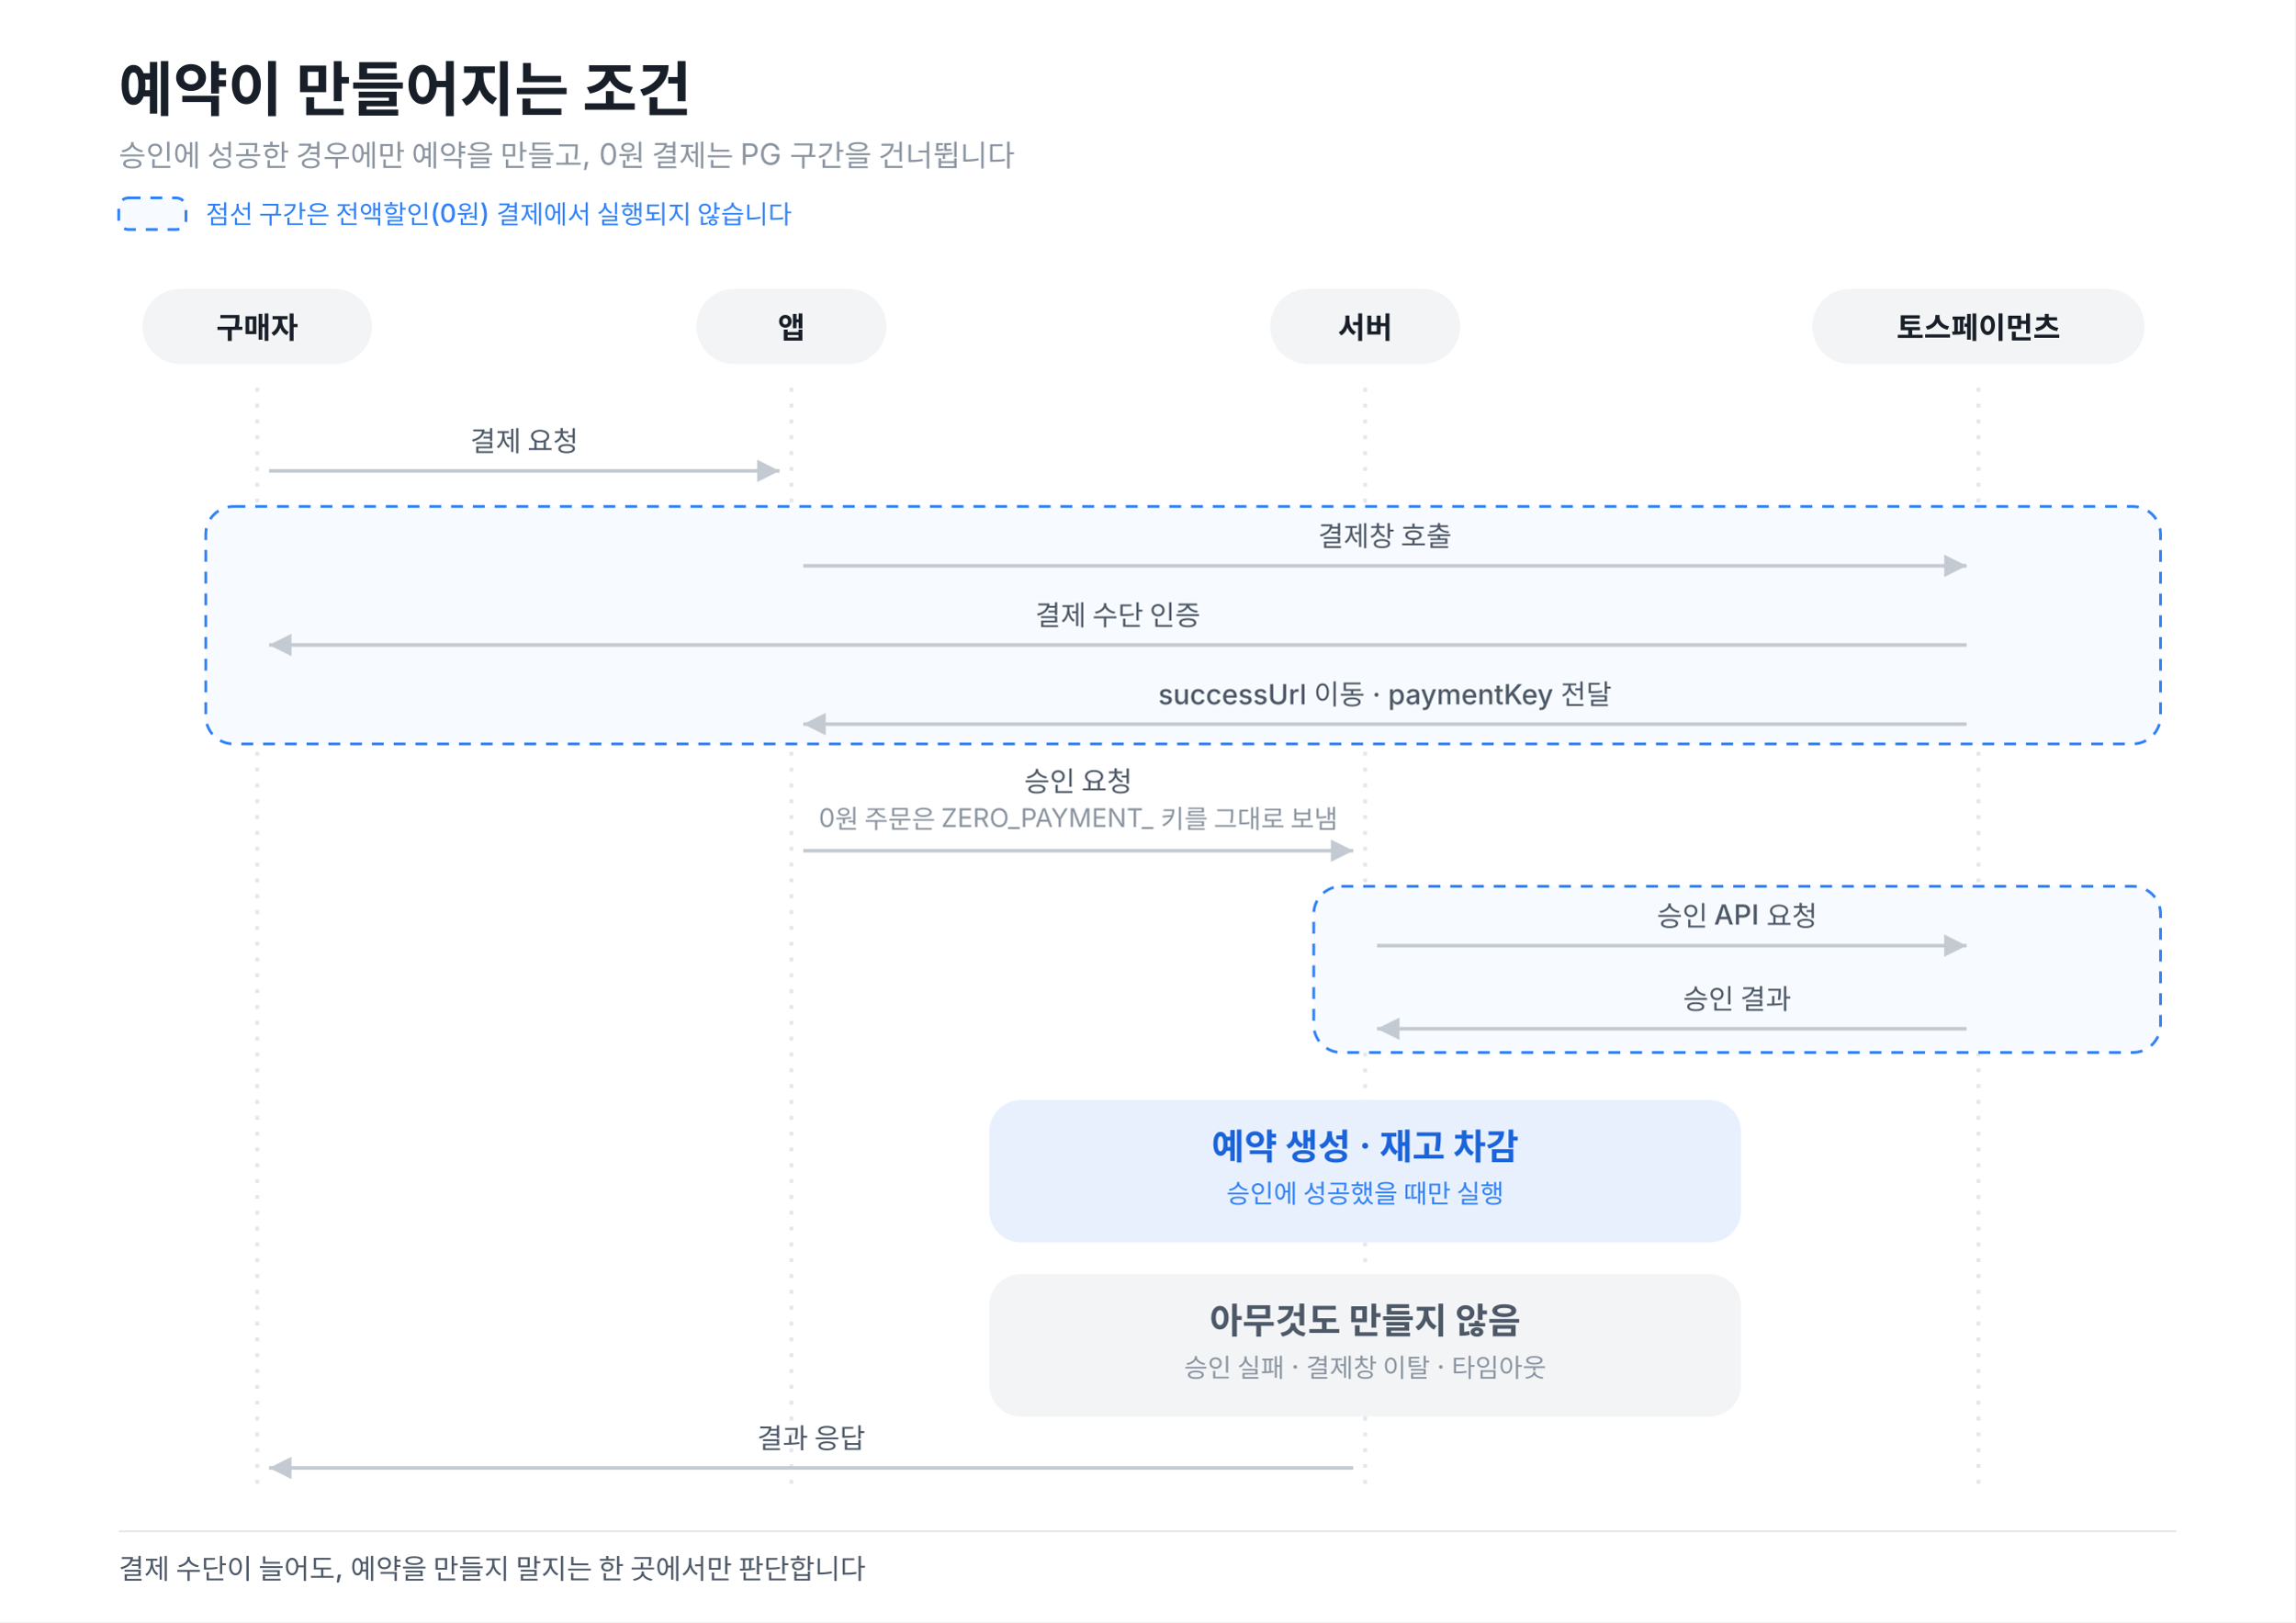
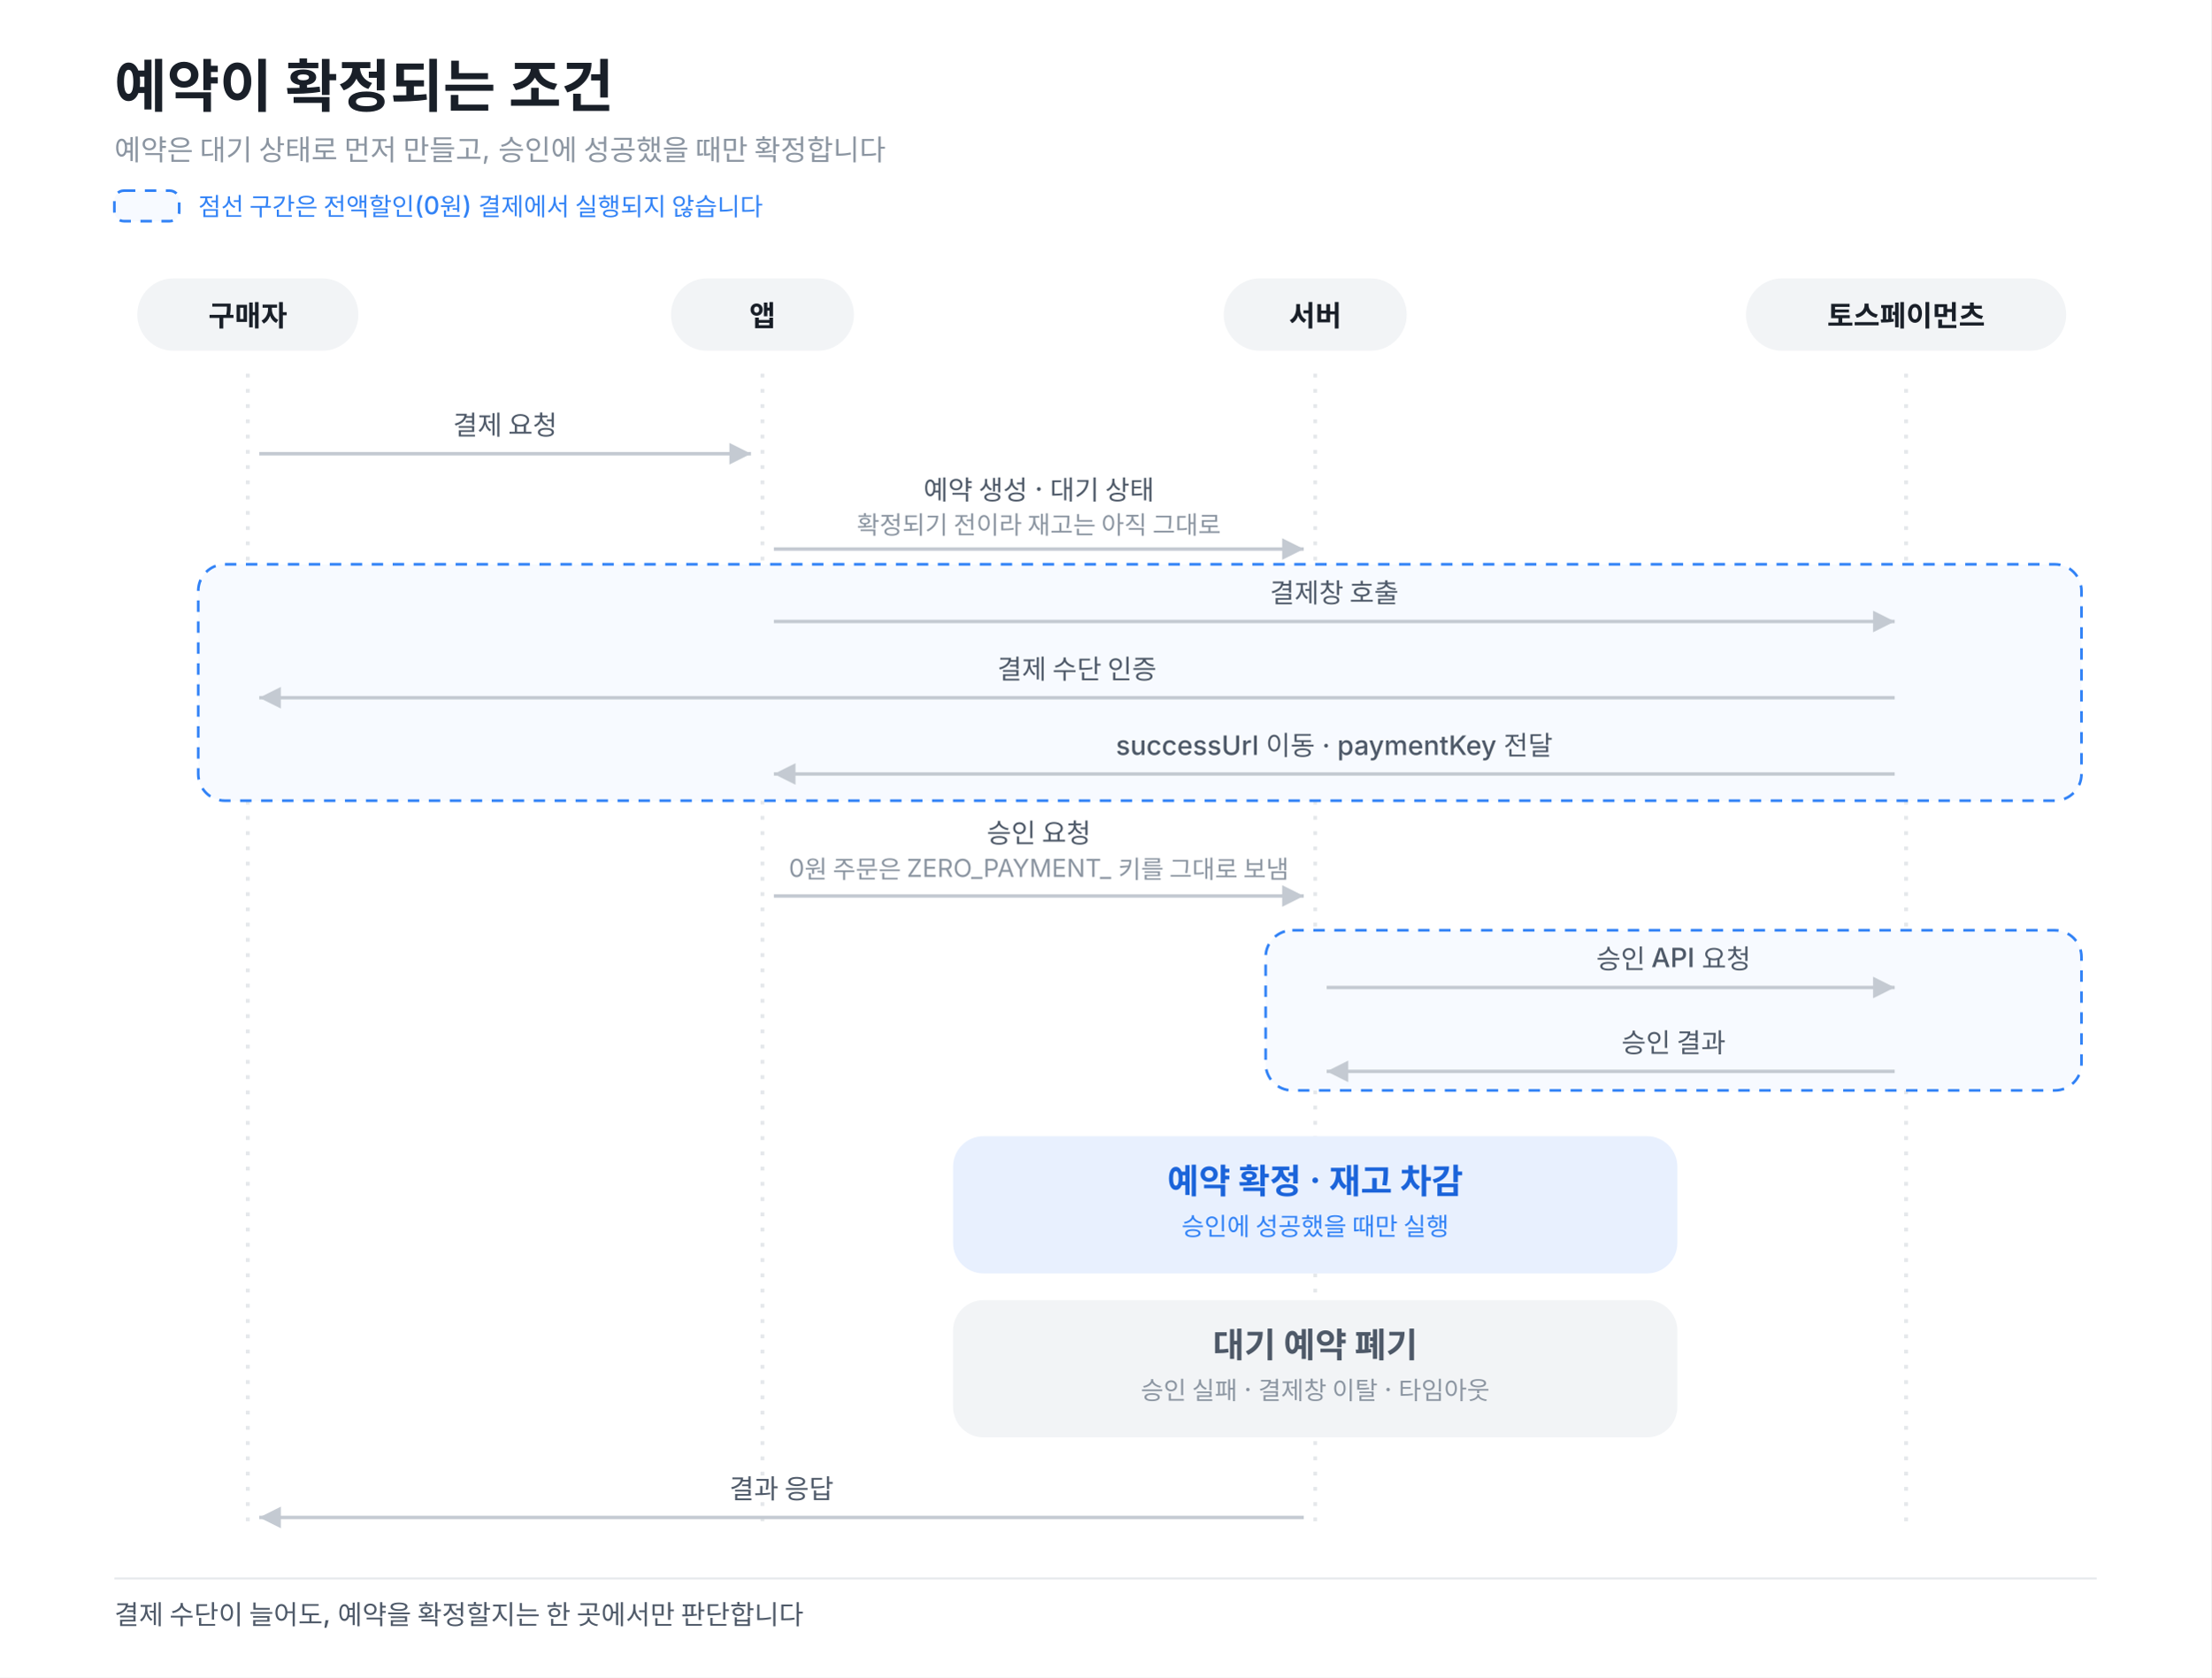
- <svg xmlns="http://www.w3.org/2000/svg" viewBox="0 0 1160 820" width="1160" height="820" role="img" aria-labelledby="t d">
+ <svg xmlns="http://www.w3.org/2000/svg" viewBox="0 0 1160 880" width="1160" height="880" role="img" aria-labelledby="t d">
  <defs>
    <marker id="ar" viewBox="0 0 10 10" refX="9" refY="5" markerWidth="7" markerHeight="7" orient="auto-start-reverse">
      <path d="M0 0.5L9 5L0 9.5z" fill="#C4CAD2" />
    </marker>
  </defs>
  <style>
  .h1{font:800 30px Pretendard,-apple-system,system-ui,sans-serif;fill:#191F28}
  .sub{font:400 15px Pretendard,-apple-system,system-ui,sans-serif;fill:#8B95A1}
  .lgd{font:500 13px Pretendard,-apple-system,system-ui,sans-serif;fill:#3182F6}
  .lane{font:700 15px Pretendard,-apple-system,system-ui,sans-serif;fill:#191F28}
  .msg{font:500 14px Pretendard,-apple-system,system-ui,sans-serif;fill:#4E5968}
  .msg2{font:400 13px Pretendard,-apple-system,system-ui,sans-serif;fill:#8B95A1}
  .bx{font:700 18px Pretendard,-apple-system,system-ui,sans-serif;fill:#1B64DA}
  .bxc{font:500 13px Pretendard,-apple-system,system-ui,sans-serif;fill:#3182F6}
  .gx{font:700 18px Pretendard,-apple-system,system-ui,sans-serif;fill:#4E5968}
  .gxc{font:500 13px Pretendard,-apple-system,system-ui,sans-serif;fill:#8B95A1}
  .foot{font:500 14px Pretendard,-apple-system,system-ui,sans-serif;fill:#4E5968}
  .life{stroke:#E5E8EB;stroke-width:2;stroke-dasharray:2 6}
  .a{stroke:#C4CAD2;stroke-width:1.8;marker-end:url(#ar)}
  .skip{fill:#F7FAFF;stroke:#3182F6;stroke-width:1.4;stroke-dasharray:6 5}
</style>
-   <rect width="1160" height="820" fill="#FFFFFF" />
-   <text class="h1" x="60" y="56">예약이 만들어지는 조건</text>
-   <text class="sub" x="60" y="84">승인에 성공한 경우에만 예약을 만들고, 0원 결제는 PG 구간을 건너뜁니다</text>
+   <rect width="1160" height="880" fill="#FFFFFF" />
+   <text class="h1" x="60" y="56">예약이 확정되는 조건</text>
+   <text class="sub" x="60" y="84">예약은 대기 상태로 먼저 만들고, 승인에 성공했을 때만 확정합니다</text>
  <rect class="skip" x="60" y="100" width="34" height="16" rx="5" />
  <text class="lgd" x="104" y="113">점선 구간은 전액할인(0원) 결제에서 실행되지 않습니다</text>
  <rect x="72" y="146" width="116" height="38" rx="19" fill="#F2F4F6" />
  <text class="lane" x="130" y="171" text-anchor="middle">구매자</text>
  <rect x="352" y="146" width="96" height="38" rx="19" fill="#F2F4F6" />
  <text class="lane" x="400" y="171" text-anchor="middle">앱</text>
  <rect x="642" y="146" width="96" height="38" rx="19" fill="#F2F4F6" />
  <text class="lane" x="690" y="171" text-anchor="middle">서버</text>
  <rect x="916" y="146" width="168" height="38" rx="19" fill="#F2F4F6" />
  <text class="lane" x="1000" y="171" text-anchor="middle">토스페이먼츠</text>
-   <line class="life" x1="130" y1="196" x2="130" y2="750" />
-   <line class="life" x1="400" y1="196" x2="400" y2="750" />
-   <line class="life" x1="690" y1="196" x2="690" y2="750" />
-   <line class="life" x1="1000" y1="196" x2="1000" y2="750" />
-   <rect class="skip" x="104" y="256" width="988" height="120" rx="14" />
-   <rect class="skip" x="664" y="448" width="428" height="84" rx="14" />
+   <line class="life" x1="130" y1="196" x2="130" y2="800" />
+   <line class="life" x1="400" y1="196" x2="400" y2="800" />
+   <line class="life" x1="690" y1="196" x2="690" y2="800" />
+   <line class="life" x1="1000" y1="196" x2="1000" y2="800" />
+   <rect class="skip" x="104" y="296" width="988" height="124" rx="14" />
+   <rect class="skip" x="664" y="488" width="428" height="84" rx="14" />
  <text class="msg" x="265" y="228" text-anchor="middle">결제 요청</text>
  <line class="a" x1="136" y1="238" x2="394" y2="238" />
-   <text class="msg" x="700" y="276" text-anchor="middle">결제창 호출</text>
-   <line class="a" x1="406" y1="286" x2="994" y2="286" />
-   <text class="msg" x="565" y="316" text-anchor="middle">결제 수단 인증</text>
-   <line class="a" x1="994" y1="326" x2="136" y2="326" />
-   <text class="msg" x="700" y="356" text-anchor="middle">successUrl 이동 · paymentKey 전달</text>
-   <line class="a" x1="994" y1="366" x2="406" y2="366" />
-   <text class="msg" x="545" y="400" text-anchor="middle">승인 요청</text>
-   <text class="msg2" x="545" y="418" text-anchor="middle">0원 주문은 ZERO_PAYMENT_ 키를 그대로 보냄</text>
-   <line class="a" x1="406" y1="430" x2="684" y2="430" />
-   <text class="msg" x="878" y="468" text-anchor="middle">승인 API 요청</text>
-   <line class="a" x1="696" y1="478" x2="994" y2="478" />
-   <text class="msg" x="878" y="510" text-anchor="middle">승인 결과</text>
-   <line class="a" x1="994" y1="520" x2="696" y2="520" />
-   <rect x="500" y="556" width="380" height="72" rx="16" fill="#E8F0FE" />
-   <text class="bx" x="690" y="586" text-anchor="middle">예약 생성 · 재고 차감</text>
-   <text class="bxc" x="690" y="608" text-anchor="middle">승인에 성공했을 때만 실행</text>
-   <rect x="500" y="644" width="380" height="72" rx="16" fill="#F2F4F6" />
-   <text class="gx" x="690" y="674" text-anchor="middle">아무것도 만들지 않음</text>
-   <text class="gxc" x="690" y="696" text-anchor="middle">승인 실패 · 결제창 이탈 · 타임아웃</text>
-   <text class="msg" x="410" y="732" text-anchor="middle">결과 응답</text>
-   <line class="a" x1="684" y1="742" x2="136" y2="742" />
-   <line x1="60" y1="774" x2="1100" y2="774" stroke="#E5E8EB" stroke-width="1" />
-   <text class="foot" x="60" y="798">결제 수단이 늘어도, 예약을 만들지 말지는 한 곳에서만 판단합니다</text>
+   <text class="msg" x="545" y="262" text-anchor="middle">예약 생성 · 대기 상태</text>
+   <text class="msg2" x="545" y="280" text-anchor="middle">확정되기 전이라 재고는 아직 그대로</text>
+   <line class="a" x1="406" y1="288" x2="684" y2="288" />
+   <text class="msg" x="700" y="316" text-anchor="middle">결제창 호출</text>
+   <line class="a" x1="406" y1="326" x2="994" y2="326" />
+   <text class="msg" x="565" y="356" text-anchor="middle">결제 수단 인증</text>
+   <line class="a" x1="994" y1="366" x2="136" y2="366" />
+   <text class="msg" x="700" y="396" text-anchor="middle">successUrl 이동 · paymentKey 전달</text>
+   <line class="a" x1="994" y1="406" x2="406" y2="406" />
+   <text class="msg" x="545" y="442" text-anchor="middle">승인 요청</text>
+   <text class="msg2" x="545" y="460" text-anchor="middle">0원 주문은 ZERO_PAYMENT_ 키를 그대로 보냄</text>
+   <line class="a" x1="406" y1="470" x2="684" y2="470" />
+   <text class="msg" x="878" y="508" text-anchor="middle">승인 API 요청</text>
+   <line class="a" x1="696" y1="518" x2="994" y2="518" />
+   <text class="msg" x="878" y="552" text-anchor="middle">승인 결과</text>
+   <line class="a" x1="994" y1="562" x2="696" y2="562" />
+   <rect x="500" y="596" width="380" height="72" rx="16" fill="#E8F0FE" />
+   <text class="bx" x="690" y="626" text-anchor="middle">예약 확정 · 재고 차감</text>
+   <text class="bxc" x="690" y="648" text-anchor="middle">승인에 성공했을 때만 실행</text>
+   <rect x="500" y="682" width="380" height="72" rx="16" fill="#F2F4F6" />
+   <text class="gx" x="690" y="712" text-anchor="middle">대기 예약 폐기</text>
+   <text class="gxc" x="690" y="734" text-anchor="middle">승인 실패 · 결제창 이탈 · 타임아웃</text>
+   <text class="msg" x="410" y="786" text-anchor="middle">결과 응답</text>
+   <line class="a" x1="684" y1="796" x2="136" y2="796" />
+   <line x1="60" y1="828" x2="1100" y2="828" stroke="#E5E8EB" stroke-width="1" />
+   <text class="foot" x="60" y="852">결제 수단이 늘어도, 예약을 확정할지는 한 곳에서만 판단합니다</text>
</svg>
